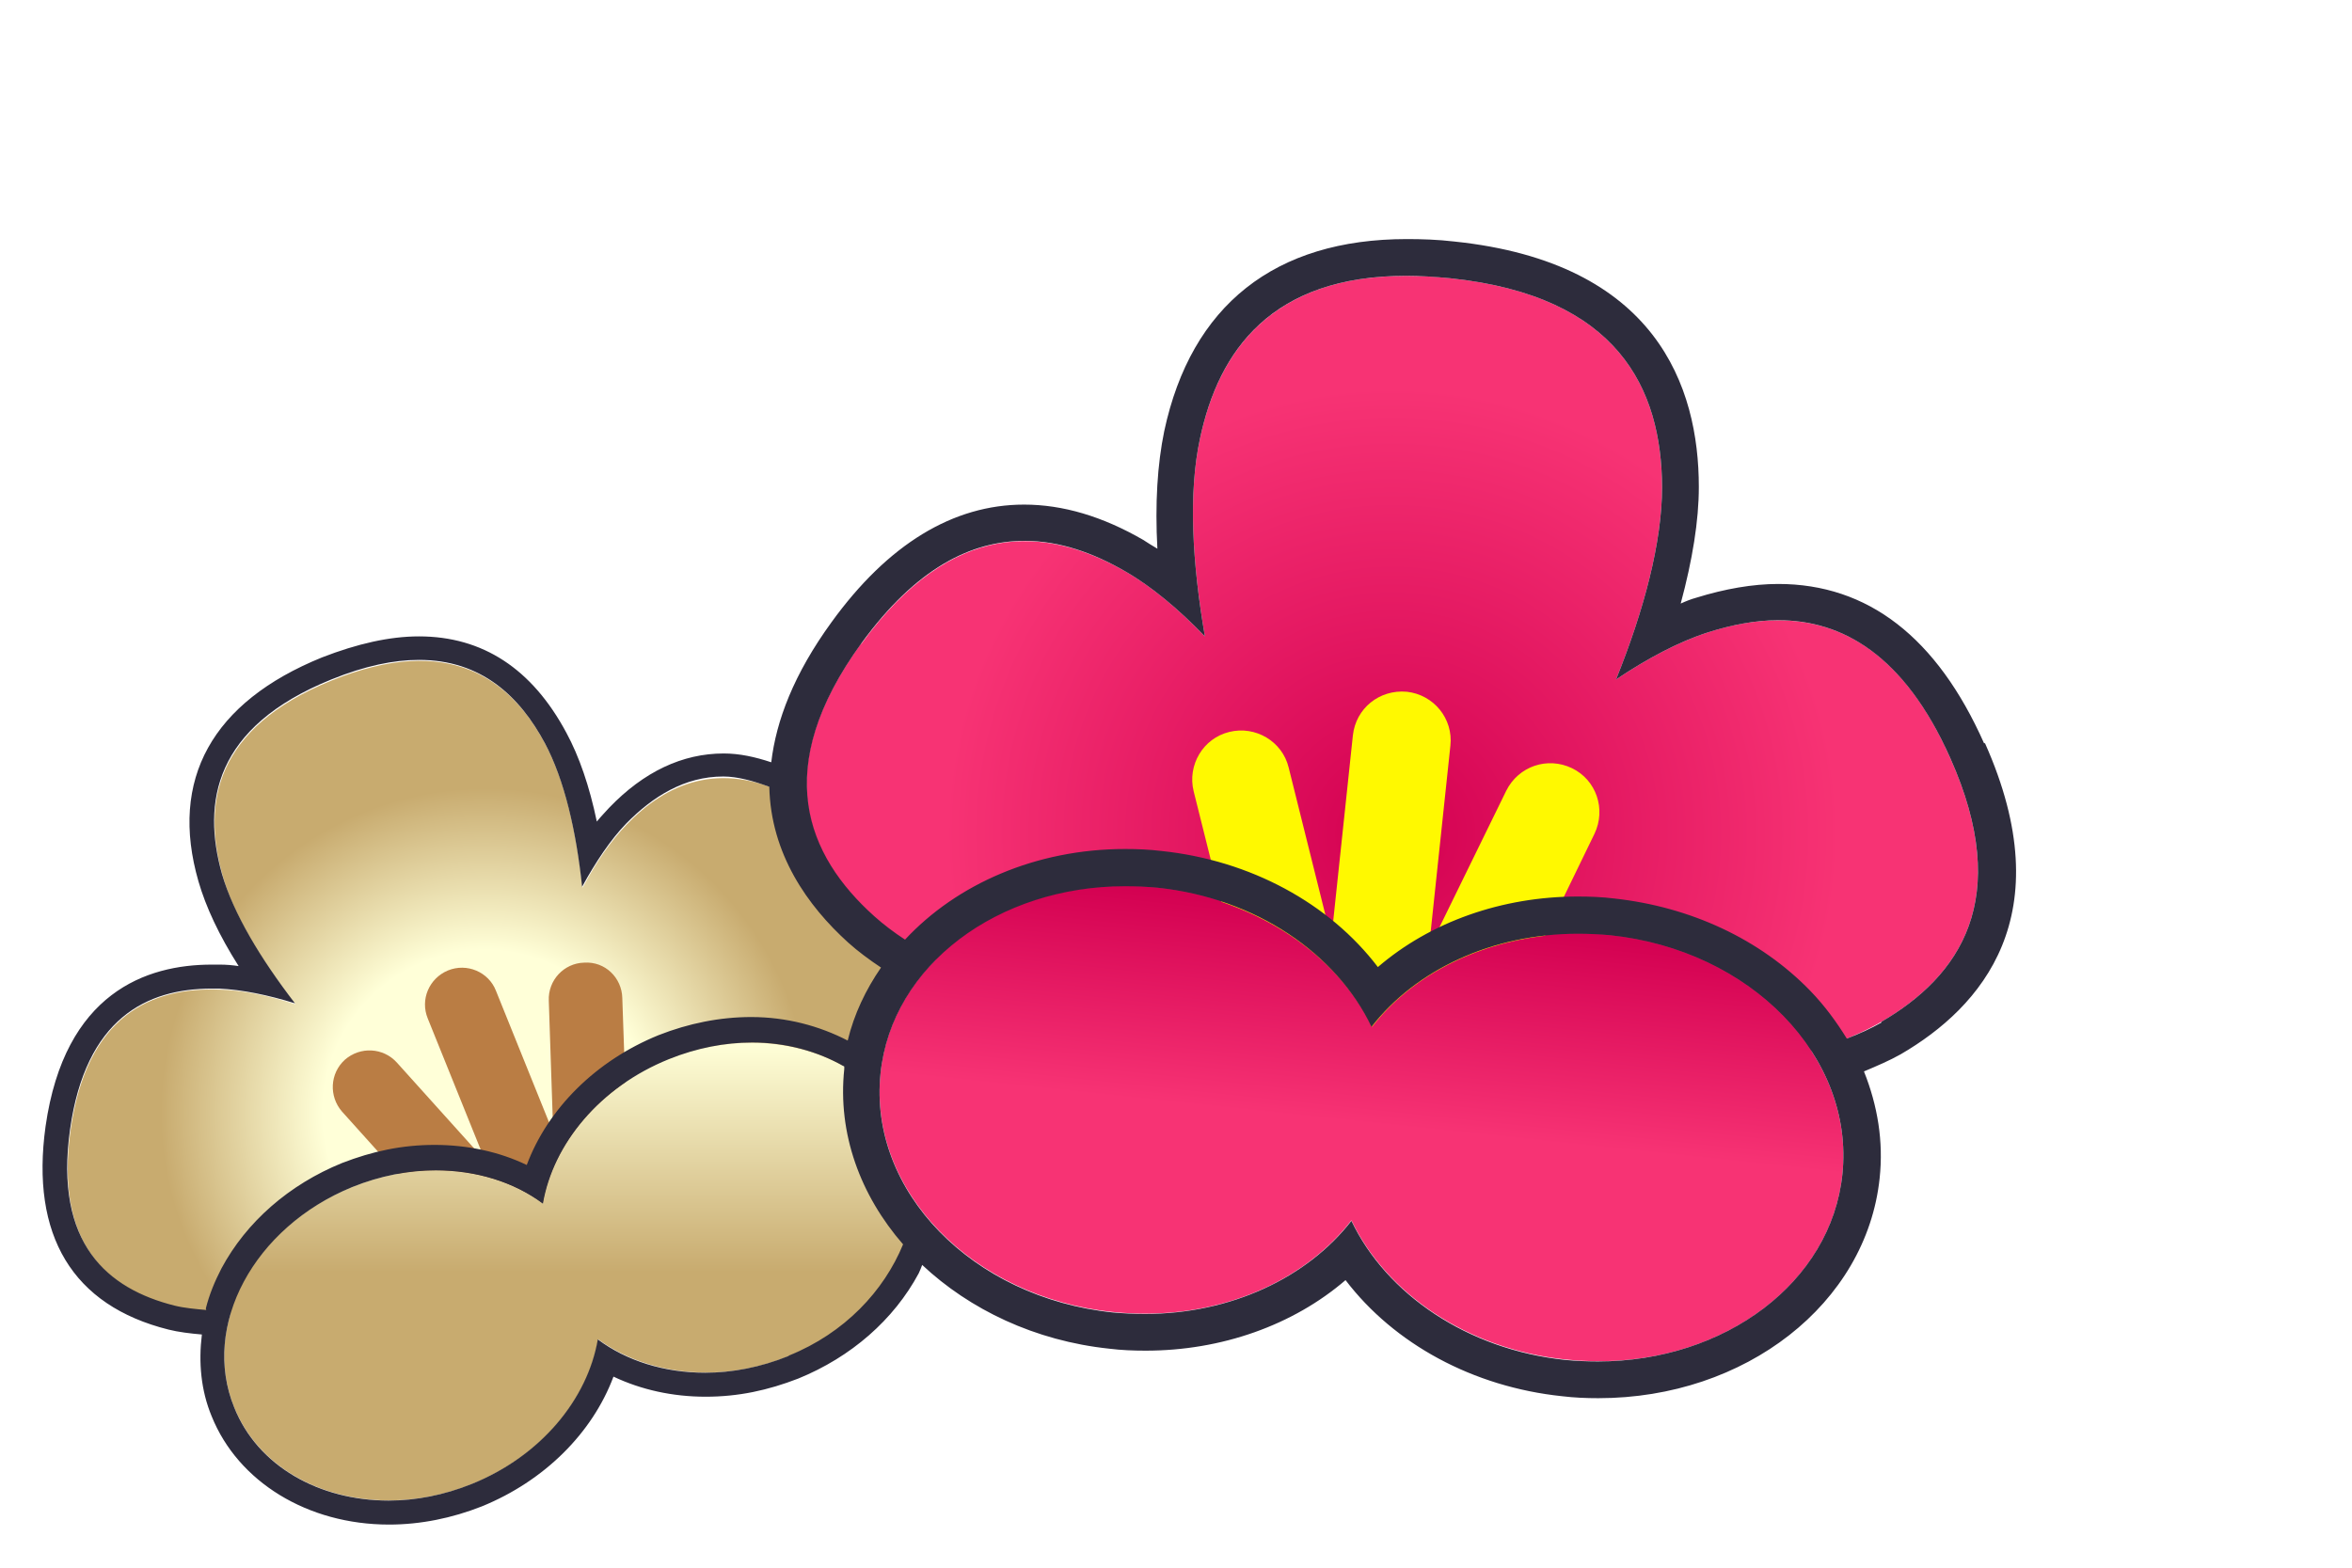
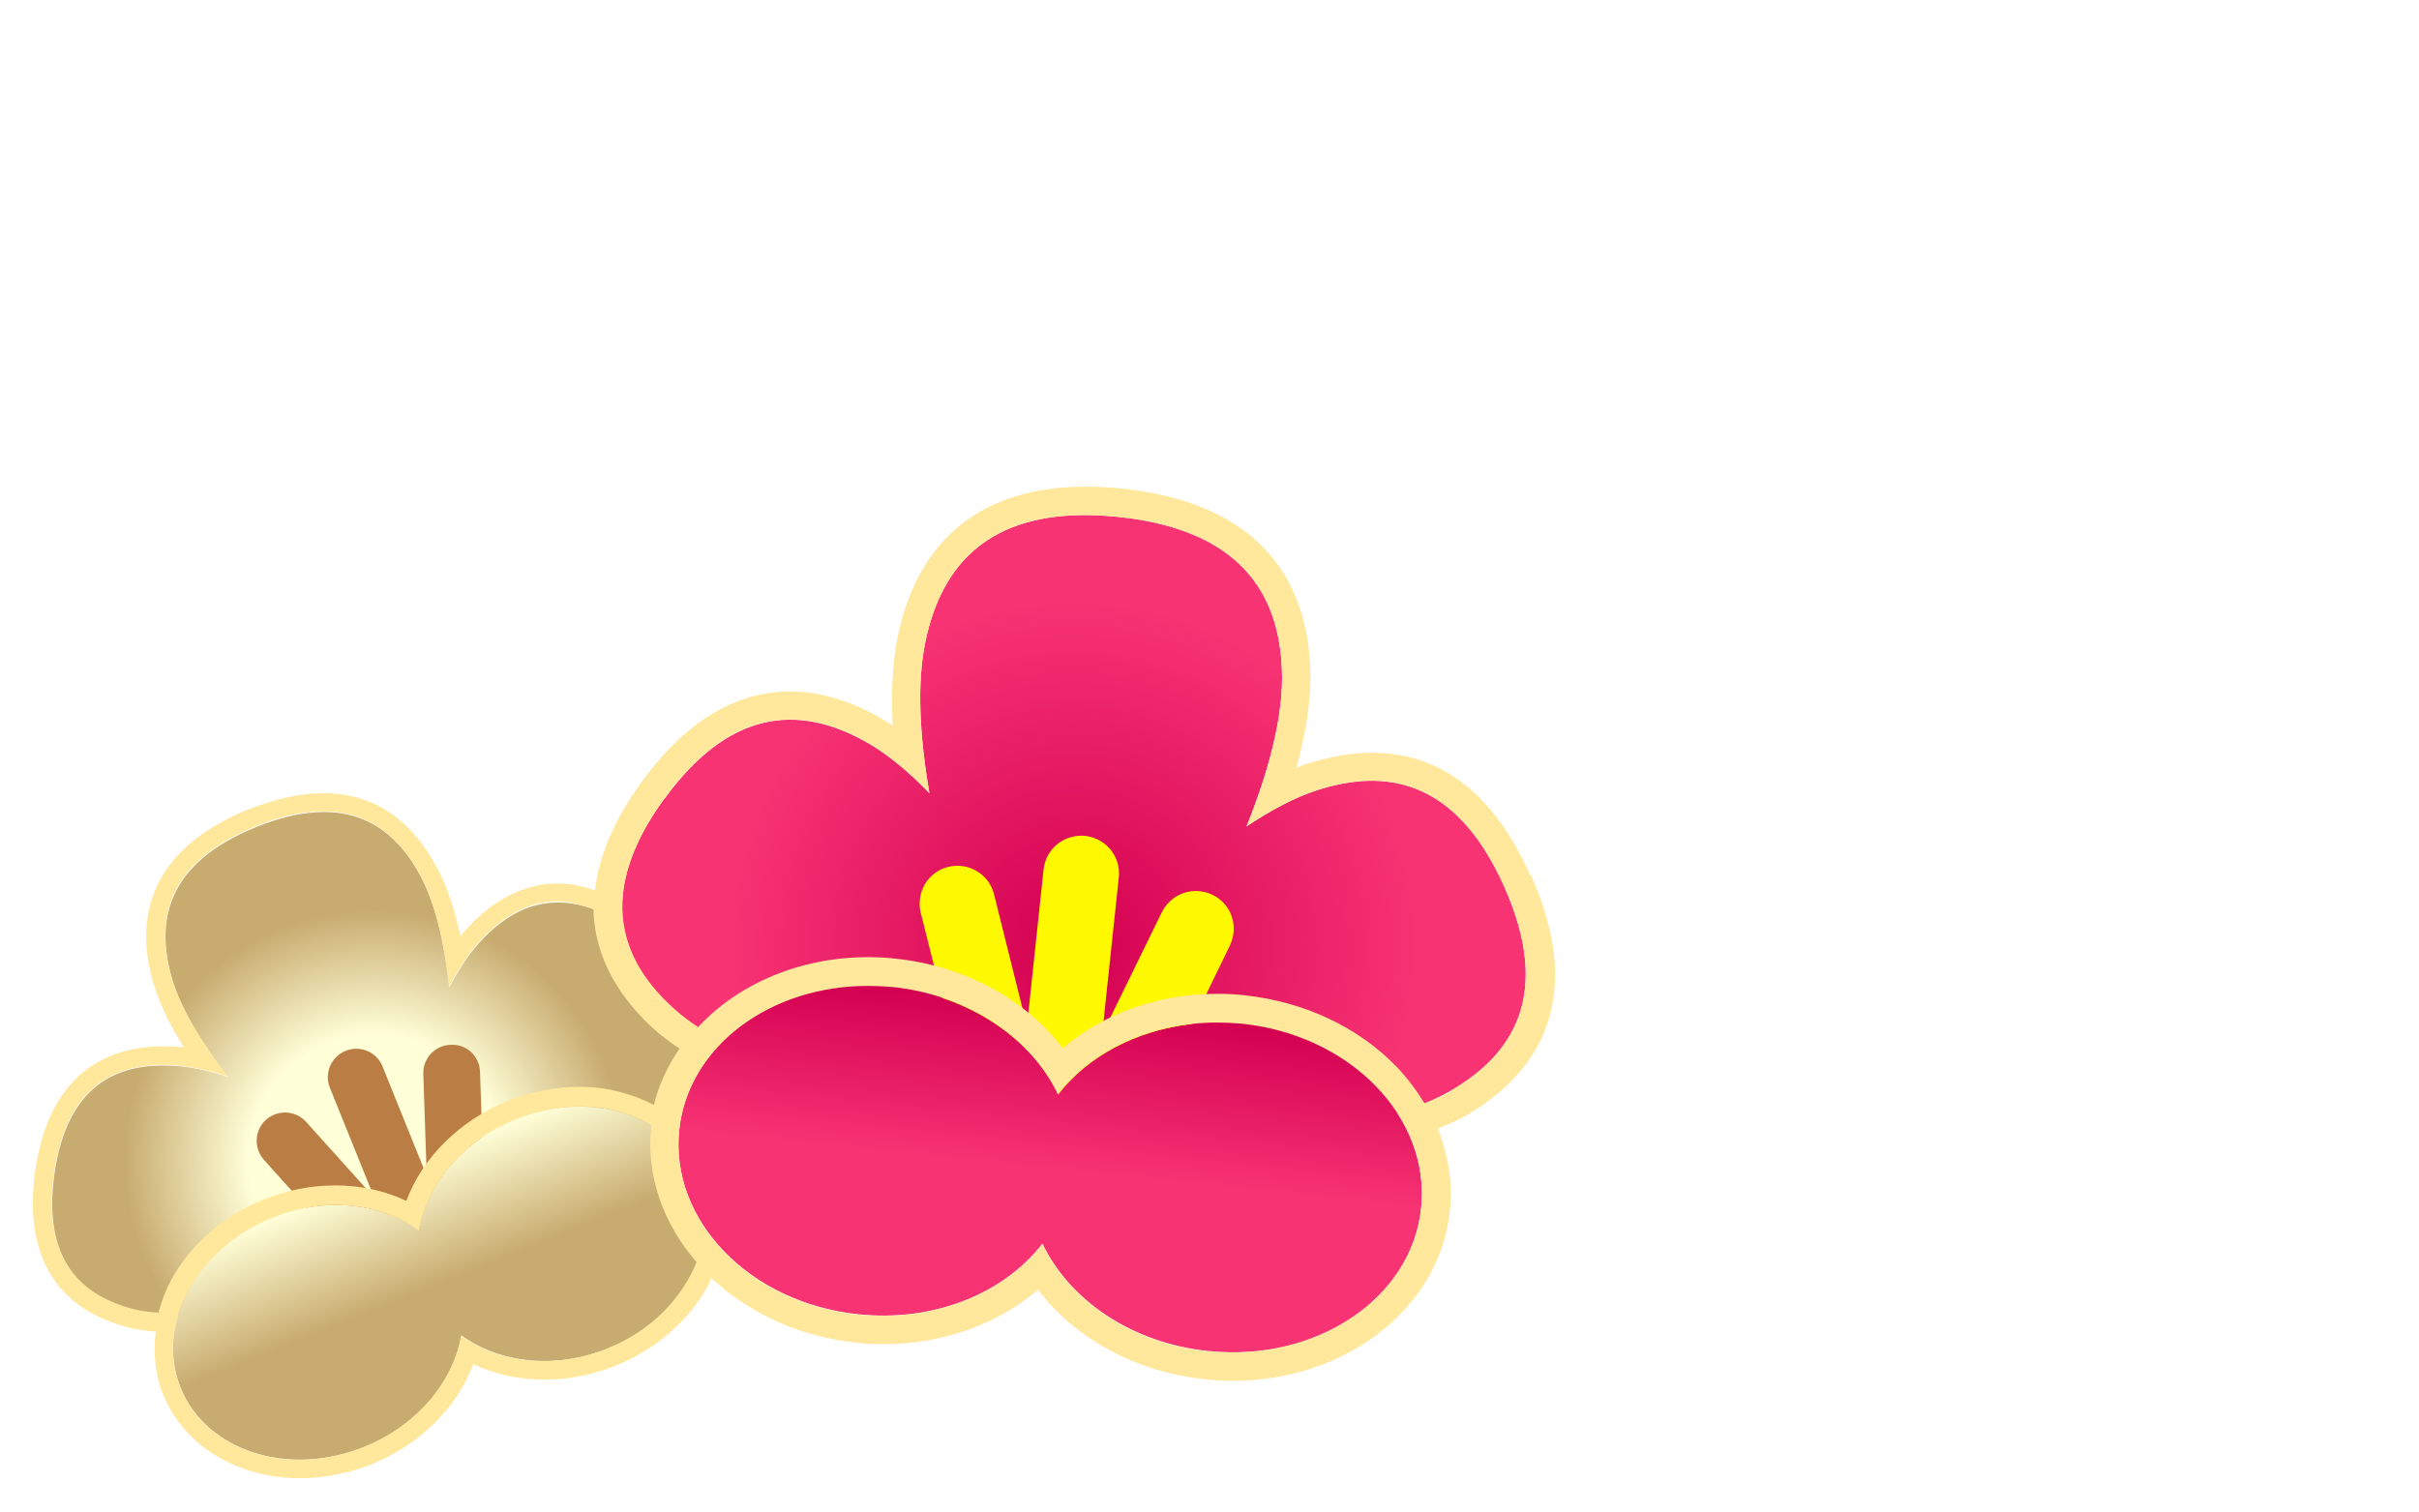
- <svg xmlns="http://www.w3.org/2000/svg" id="b" viewBox="0 0 48 32">
+ <svg xmlns="http://www.w3.org/2000/svg" id="b" viewBox="0 0 64 40">
  <defs>
-     <style>.i{fill:none;}.j{fill:url(#h);}.k{fill:url(#g);}.l{fill:url(#f);}.m{fill:url(#e);}.n{fill:#2d2c3c;}.o{fill:#ba7d44;}.p{fill:#fff900;}</style>
-     <radialGradient id="e" cx="-269.33" cy="10.33" fx="-269.33" fy="10.33" r="9.12" gradientTransform="translate(-238.36 -21.41) rotate(-174) scale(1 -1)" gradientUnits="userSpaceOnUse">
+     <style>.i{fill:none;}.j{fill:url(#h);}.k{fill:url(#g);}.l{fill:url(#f);}.m{fill:url(#e);}.n{fill:#ba7d44;}.o{fill:#ffe89c;}.p{fill:#fff900;}</style>
+     <radialGradient id="e" cx="-269.33" cy="18.33" fx="-269.33" fy="18.33" r="9.12" gradientTransform="translate(-237.53 -21.36) rotate(-174) scale(1 -1)" gradientUnits="userSpaceOnUse">
      <stop offset="0" stop-color="#d30051" />
      <stop offset="1" stop-color="#f73374" />
    </radialGradient>
-     <linearGradient id="f" x1="-269.33" y1="20.63" x2="-269.33" y2="11.93" gradientTransform="translate(-238.36 -21.41) rotate(-174) scale(1 -1)" gradientUnits="userSpaceOnUse">
+     <linearGradient id="f" x1="-269.33" y1="28.63" x2="-269.33" y2="19.93" gradientTransform="translate(-237.53 -21.36) rotate(-174) scale(1 -1)" gradientUnits="userSpaceOnUse">
      <stop offset=".5" stop-color="#f73374" />
      <stop offset="1" stop-color="#d30051" />
    </linearGradient>
-     <radialGradient id="g" cx="9.9" cy="22.71" fx="9.9" fy="22.71" r="6.62" gradientUnits="userSpaceOnUse">
+     <radialGradient id="g" cx="9.9" cy="30.71" fx="9.9" fy="30.71" r="6.62" gradientUnits="userSpaceOnUse">
      <stop offset=".5" stop-color="#ffffd8" />
      <stop offset="1" stop-color="#c8ab6f" />
    </radialGradient>
-     <linearGradient id="h" x1="11.58" y1="30.63" x2="11.58" y2="21.29" gradientUnits="userSpaceOnUse">
+     <linearGradient id="h" x1="12.68" y1="37.06" x2="10.23" y2="31" gradientUnits="userSpaceOnUse">
      <stop offset=".5" stop-color="#c8ab6f" />
      <stop offset="1" stop-color="#ffffd8" />
    </linearGradient>
  </defs>
  <g id="c">
    <g id="d">
-       <path class="m" d="M17.58,13.14c1.86-2.56,3.77-2.4,5.38-1.48.54.31,1.09.77,1.63,1.33-.26-1.5-.34-2.93-.1-4.04.42-1.97,1.69-3.63,5.11-3.27s4.31,2.25,4.32,4.26c0,1.13-.37,2.52-.94,3.93.64-.43,1.28-.77,1.87-.96,1.76-.57,3.67-.33,4.95,2.56,1.29,2.89.19,4.46-1.41,5.39-2.26,1.31-6.83,1.45-9.75,1.25-.22-.01-.46-.03-.73-.06-.01,0-.03,0-.04,0,0,0,0,0,0,0s0,0,0,0c-.01,0-.03,0-.04,0-.27-.03-.51-.06-.72-.09-2.9-.41-7.34-1.5-9.28-3.25-1.38-1.24-2.12-3.01-.26-5.57Z" />
-       <path class="l" d="M23.62,18.12c2.01.21,3.66,1.35,4.37,2.84,1.01-1.31,2.85-2.08,4.87-1.87,2.87.3,4.99,2.48,4.74,4.88s-2.78,4.09-5.65,3.78c-2.01-.21-3.66-1.35-4.37-2.84-1.01,1.31-2.85,2.08-4.87,1.87-2.87-.3-4.99-2.48-4.74-4.88s2.78-4.09,5.65-3.78Z" />
-       <path class="k" d="M18.37,19.9c.03-.1.04-.19.05-.29-.32-.2-.6-.41-.83-.62-.93-.84-1.42-1.76-1.49-2.76-1.42-.71-2.5-.24-3.31.6-.33.34-.63.78-.9,1.29-.13-1.14-.36-2.18-.76-2.93-.71-1.34-1.97-2.27-4.36-1.3-2.39.97-2.64,2.51-2.23,3.97.23.82.79,1.74,1.49,2.64-.55-.18-1.08-.29-1.55-.3-1.39-.05-2.71.52-3.04,2.87s.78,3.26,2.13,3.6c1.9.48,5.22-.36,7.29-1.12.16-.05.33-.12.51-.19,0,0,.02,0,.03-.01h0s.02,0,.03-.01c.19-.07.35-.15.5-.22,1.92-.85,4.71-2.45,5.85-4.04.13-.41.33-.8.59-1.17Z" />
-       <path class="o" d="M8.15,23.96c1.09-.19,2.16.04,2.93.61.16-.94.77-1.85,1.68-2.47l-.06-1.73c-.01-.41-.35-.75-.78-.72-.41.01-.74.36-.72.78l.09,2.69-1.17-2.9c-.15-.38-.59-.57-.98-.41-.38.16-.57.59-.41.98l1.17,2.9-1.8-2c-.28-.31-.75-.33-1.06-.06-.31.28-.33.75-.06,1.06l1.16,1.29Z" />
-       <path class="j" d="M17.59,22.01c-1-.77-2.51-.97-3.94-.39-1.41.57-2.36,1.73-2.57,2.95-1-.73-2.49-.91-3.89-.34-2.01.81-3.09,2.82-2.41,4.5.68,1.67,2.85,2.37,4.86,1.56,1.41-.57,2.36-1.73,2.57-2.95,1,.73,2.49.91,3.89.34,1.29-.52,2.19-1.55,2.49-2.65-.7-.86-1.07-1.91-1-3.01Z" />
-       <path class="p" d="M24.93,18.41c1.4.47,2.52,1.4,3.07,2.55.78-1.01,2.06-1.69,3.53-1.86l1.01-2.08c.24-.5.04-1.1-.46-1.34-.5-.24-1.09-.04-1.34.46l-1.58,3.23.44-4.15c.06-.55-.34-1.04-.89-1.1-.56-.05-1.04.34-1.1.89l-.44,4.15-.87-3.49c-.13-.54-.68-.86-1.21-.73-.54.13-.86.68-.73,1.21l.56,2.24Z" />
-       <path class="n" d="M40.49,15.17c-.96-2.16-2.37-3.25-4.2-3.25-.52,0-1.09.1-1.67.28-.11.03-.21.07-.32.12.24-.89.37-1.69.37-2.38,0-2.05-.87-4.58-4.99-5.01-.34-.04-.67-.05-.97-.05-2.69,0-4.4,1.35-4.95,3.92-.14.68-.19,1.48-.14,2.4-.1-.06-.2-.12-.29-.18-.83-.48-1.64-.72-2.43-.72-1.45,0-2.78.81-3.93,2.4-.77,1.06-1.13,2.01-1.23,2.86-.33-.11-.65-.18-.97-.18-.84,0-1.63.37-2.34,1.11-.08.09-.17.18-.25.28-.15-.72-.36-1.33-.62-1.81-.7-1.31-1.71-1.97-3.01-1.97-.6,0-1.26.15-1.98.43-2.24.91-3.12,2.49-2.52,4.57.15.52.42,1.1.82,1.73-.13-.02-.26-.03-.38-.03-.06,0-.11,0-.17,0-1.33,0-3,.57-3.39,3.3-.31,2.23.55,3.66,2.51,4.15.2.05.44.08.68.1-.07.57-.02,1.14.2,1.67.54,1.34,1.96,2.21,3.62,2.21.64,0,1.28-.13,1.89-.37,1.28-.52,2.26-1.5,2.69-2.65.57.27,1.21.41,1.88.41s1.27-.13,1.89-.37c1.08-.44,1.95-1.2,2.46-2.15.03-.06.05-.12.07-.17.97.91,2.3,1.55,3.82,1.71.24.03.49.04.74.04,1.55,0,3.01-.52,4.08-1.44.99,1.3,2.6,2.18,4.42,2.37.25.03.49.04.74.04,3,0,5.47-1.93,5.74-4.49.08-.75-.04-1.48-.32-2.18.26-.11.52-.22.75-.35,1.65-.96,3.29-2.83,1.72-6.35ZM4.21,26.74c-.22-.02-.45-.04-.65-.09-1.35-.34-2.46-1.25-2.13-3.6.32-2.26,1.56-2.87,2.89-2.87.05,0,.1,0,.15,0,.47.02,1,.13,1.55.3-.7-.91-1.25-1.82-1.49-2.64-.41-1.46-.16-3,2.23-3.97.69-.28,1.28-.4,1.79-.4,1.28,0,2.06.75,2.57,1.7.4.75.64,1.8.76,2.93.28-.51.58-.96.9-1.29.54-.55,1.19-.96,1.98-.96.29,0,.61.09.94.21.03,1.37.78,2.43,1.61,3.18.2.18.43.35.67.51-.31.45-.55.95-.68,1.49-.58-.3-1.25-.48-1.97-.48-.64,0-1.28.13-1.89.37-1.28.52-2.26,1.5-2.69,2.65-.56-.27-1.21-.41-1.88-.41s-1.27.13-1.89.37c-1.08.44-1.95,1.2-2.46,2.15-.14.27-.25.54-.32.82ZM16.09,27.68c-.57.23-1.15.34-1.7.34-.83,0-1.6-.24-2.19-.68-.21,1.22-1.16,2.38-2.57,2.95-.57.23-1.15.34-1.7.34-1.41,0-2.67-.7-3.15-1.9-.68-1.67.4-3.68,2.41-4.5.57-.23,1.15-.34,1.7-.34.83,0,1.6.24,2.19.68.21-1.22,1.16-2.38,2.57-2.95.57-.23,1.15-.34,1.7-.34.69,0,1.34.18,1.88.49,0,.02,0,.03,0,.05-.14,1.32.33,2.58,1.2,3.58-.39.95-1.19,1.81-2.33,2.27ZM32.61,27.79c-.22,0-.44-.01-.66-.03-2.01-.21-3.66-1.35-4.37-2.84-.9,1.16-2.46,1.9-4.21,1.9-.22,0-.44-.01-.66-.03-2.87-.3-4.99-2.48-4.74-4.88.23-2.21,2.4-3.82,4.99-3.82.22,0,.44.01.66.03,2.01.21,3.66,1.35,4.37,2.84.9-1.16,2.46-1.9,4.21-1.9.22,0,.44.01.66.03,2.87.3,4.99,2.48,4.74,4.88-.23,2.21-2.4,3.82-4.99,3.82ZM38.4,20.87c-.21.12-.45.23-.71.33-.21-.34-.45-.67-.75-.98-1.02-1.05-2.44-1.71-4-1.88-.24-.03-.49-.04-.74-.04-1.55,0-3.01.52-4.08,1.44-.99-1.3-2.6-2.18-4.42-2.37-.25-.03-.49-.04-.74-.04-1.82,0-3.44.72-4.49,1.85-.23-.15-.44-.31-.63-.48-1.38-1.24-2.12-3.01-.26-5.57,1.12-1.54,2.25-2.09,3.33-2.09.72,0,1.41.25,2.05.62.54.31,1.09.77,1.63,1.33-.26-1.5-.34-2.93-.1-4.04.38-1.79,1.46-3.32,4.21-3.32.28,0,.58.02.9.05,3.42.36,4.31,2.25,4.32,4.26,0,1.13-.37,2.52-.94,3.93.64-.43,1.28-.77,1.87-.96.47-.15.96-.25,1.44-.25,1.3,0,2.57.7,3.51,2.81,1.29,2.89.19,4.46-1.41,5.39Z" />
-       <rect class="i" width="48" height="32" />
+       <path class="m" d="M17.58,21.14c1.86-2.56,3.77-2.4,5.38-1.48.54.31,1.09.77,1.63,1.33-.26-1.5-.34-2.93-.1-4.04.42-1.97,1.69-3.63,5.11-3.27s4.31,2.25,4.32,4.26c0,1.13-.37,2.52-.94,3.93.64-.43,1.28-.77,1.87-.96,1.76-.57,3.67-.33,4.95,2.56,1.29,2.89.19,4.46-1.41,5.39-2.26,1.31-6.83,1.45-9.75,1.25-.22-.01-.46-.03-.73-.06-.01,0-.03,0-.04,0,0,0,0,0,0,0s0,0,0,0c-.01,0-.03,0-.04,0-.27-.03-.51-.06-.72-.09-2.9-.41-7.34-1.5-9.28-3.25-1.38-1.24-2.12-3.01-.26-5.57Z" />
+       <path class="l" d="M23.62,26.12c2.01.21,3.66,1.35,4.37,2.84,1.01-1.31,2.85-2.08,4.87-1.87,2.87.3,4.99,2.48,4.74,4.88s-2.78,4.09-5.65,3.78c-2.01-.21-3.66-1.35-4.37-2.84-1.01,1.31-2.85,2.08-4.87,1.87-2.87-.3-4.99-2.48-4.74-4.88s2.78-4.09,5.65-3.78Z" />
+       <path class="k" d="M18.37,27.9c.03-.1.04-.19.05-.29-.32-.2-.6-.41-.83-.62-.93-.84-1.42-1.76-1.49-2.76-1.42-.71-2.5-.24-3.31.6-.33.34-.63.78-.9,1.29-.13-1.14-.36-2.18-.76-2.93-.71-1.34-1.97-2.27-4.36-1.3-2.39.97-2.64,2.51-2.23,3.97.23.82.79,1.74,1.49,2.64-.55-.18-1.08-.29-1.55-.3-1.39-.05-2.71.52-3.04,2.87s.78,3.26,2.13,3.6c1.9.48,5.22-.36,7.29-1.12.16-.05.33-.12.51-.19,0,0,.02,0,.03-.01h0s.02,0,.03-.01c.19-.07.35-.15.5-.22,1.92-.85,4.71-2.45,5.85-4.04.13-.41.33-.8.59-1.17Z" />
+       <path class="n" d="M8.15,31.96c1.09-.19,2.16.04,2.93.61.16-.94.77-1.85,1.68-2.47l-.06-1.73c-.01-.41-.35-.75-.78-.72-.41.01-.74.36-.72.78l.09,2.69-1.17-2.9c-.15-.38-.59-.57-.98-.41-.38.16-.57.59-.41.98l1.17,2.9-1.8-2c-.28-.31-.75-.33-1.06-.06-.31.28-.33.75-.06,1.06l1.16,1.29Z" />
+       <path class="j" d="M17.59,30.01c-1-.77-2.51-.97-3.94-.39-1.41.57-2.36,1.73-2.57,2.95-1-.73-2.49-.91-3.89-.34-2.01.81-3.09,2.82-2.41,4.5.68,1.67,2.85,2.37,4.86,1.56,1.41-.57,2.36-1.73,2.57-2.95,1,.73,2.49.91,3.89.34,1.29-.52,2.19-1.55,2.49-2.65-.7-.86-1.07-1.91-1-3.01Z" />
+       <path class="p" d="M24.93,26.41c1.4.47,2.52,1.4,3.07,2.55.78-1.01,2.06-1.69,3.53-1.86l1.01-2.08c.24-.5.04-1.1-.46-1.34-.5-.24-1.09-.04-1.34.46l-1.58,3.23.44-4.15c.06-.55-.34-1.04-.89-1.1-.56-.05-1.04.34-1.1.89l-.44,4.15-.87-3.49c-.13-.54-.68-.86-1.21-.73-.54.13-.86.68-.73,1.21l.56,2.24Z" />
+       <path class="o" d="M40.49,23.17c-.96-2.16-2.37-3.25-4.2-3.25-.52,0-1.09.1-1.67.28-.11.03-.21.07-.32.12.24-.89.37-1.69.37-2.38,0-2.05-.87-4.58-4.99-5.01-.34-.04-.67-.05-.97-.05-2.69,0-4.4,1.35-4.95,3.92-.14.68-.19,1.48-.14,2.4-.1-.06-.2-.12-.29-.18-.83-.48-1.64-.72-2.43-.72-1.45,0-2.78.81-3.93,2.4-.77,1.06-1.13,2.01-1.23,2.86-.33-.11-.65-.18-.97-.18-.84,0-1.63.37-2.34,1.11-.08.09-.17.18-.25.28-.15-.72-.36-1.33-.62-1.81-.7-1.31-1.71-1.97-3.01-1.97-.6,0-1.26.15-1.98.43-2.24.91-3.12,2.49-2.52,4.57.15.52.42,1.1.82,1.73-.13-.02-.26-.03-.38-.03-.06,0-.11,0-.17,0-1.33,0-3,.57-3.39,3.3-.31,2.23.55,3.66,2.51,4.15.2.05.44.08.68.1-.07.57-.02,1.14.2,1.67.54,1.34,1.96,2.21,3.62,2.21.64,0,1.28-.13,1.89-.37,1.28-.52,2.26-1.5,2.69-2.65.57.27,1.21.41,1.88.41s1.27-.13,1.89-.37c1.08-.44,1.95-1.2,2.46-2.15.03-.06.05-.12.07-.17.97.91,2.3,1.55,3.82,1.71.24.03.49.04.74.04,1.55,0,3.01-.52,4.08-1.44.99,1.3,2.6,2.18,4.42,2.37.25.03.49.04.74.04,3,0,5.47-1.93,5.74-4.49.08-.75-.04-1.48-.32-2.18.26-.11.52-.22.75-.35,1.65-.96,3.29-2.83,1.72-6.35ZM4.21,34.74c-.22-.02-.45-.04-.65-.09-1.35-.34-2.46-1.25-2.13-3.6.32-2.26,1.56-2.87,2.89-2.87.05,0,.1,0,.15,0,.47.02,1,.13,1.55.3-.7-.91-1.25-1.82-1.49-2.64-.41-1.46-.16-3,2.23-3.97.69-.28,1.28-.4,1.79-.4,1.28,0,2.06.75,2.57,1.7.4.75.64,1.8.76,2.93.28-.51.58-.96.9-1.29.54-.55,1.19-.96,1.98-.96.29,0,.61.09.94.21.03,1.37.78,2.43,1.61,3.18.2.18.43.35.67.51-.31.45-.55.95-.68,1.49-.58-.3-1.25-.48-1.97-.48-.64,0-1.28.13-1.89.37-1.28.52-2.26,1.5-2.69,2.65-.56-.27-1.21-.41-1.88-.41s-1.27.13-1.89.37c-1.08.44-1.95,1.2-2.46,2.15-.14.27-.25.54-.32.82ZM16.09,35.68c-.57.23-1.15.34-1.7.34-.83,0-1.6-.24-2.19-.68-.21,1.22-1.16,2.38-2.57,2.95-.57.23-1.15.34-1.7.34-1.41,0-2.67-.7-3.15-1.9-.68-1.67.4-3.68,2.41-4.5.57-.23,1.15-.34,1.7-.34.83,0,1.6.24,2.19.68.21-1.22,1.16-2.38,2.57-2.95.57-.23,1.15-.34,1.7-.34.69,0,1.34.18,1.88.49,0,.02,0,.03,0,.05-.14,1.32.33,2.58,1.2,3.58-.39.95-1.19,1.81-2.33,2.27ZM32.61,35.79c-.22,0-.44-.01-.66-.03-2.01-.21-3.66-1.35-4.37-2.84-.9,1.16-2.46,1.9-4.21,1.9-.22,0-.44-.01-.66-.03-2.87-.3-4.99-2.48-4.74-4.88.23-2.21,2.4-3.82,4.99-3.82.22,0,.44.01.66.03,2.01.21,3.66,1.35,4.37,2.84.9-1.16,2.46-1.9,4.21-1.9.22,0,.44.01.66.03,2.87.3,4.99,2.48,4.74,4.88-.23,2.21-2.4,3.82-4.99,3.82ZM38.4,28.87c-.21.12-.45.23-.71.33-.21-.34-.45-.67-.75-.98-1.02-1.05-2.44-1.71-4-1.88-.24-.03-.49-.04-.74-.04-1.55,0-3.01.52-4.08,1.44-.99-1.3-2.6-2.18-4.42-2.37-.25-.03-.49-.04-.74-.04-1.82,0-3.44.72-4.49,1.85-.23-.15-.44-.31-.63-.48-1.38-1.24-2.12-3.01-.26-5.57,1.12-1.54,2.25-2.09,3.33-2.09.72,0,1.41.25,2.05.62.54.31,1.09.77,1.63,1.33-.26-1.5-.34-2.93-.1-4.04.38-1.79,1.46-3.32,4.21-3.32.28,0,.58.02.9.05,3.42.36,4.31,2.25,4.32,4.26,0,1.13-.37,2.52-.94,3.93.64-.43,1.28-.77,1.87-.96.47-.15.96-.25,1.44-.25,1.3,0,2.57.7,3.51,2.81,1.29,2.89.19,4.46-1.41,5.39Z" />
+       <rect class="i" width="64" height="40" />
    </g>
  </g>
</svg>
